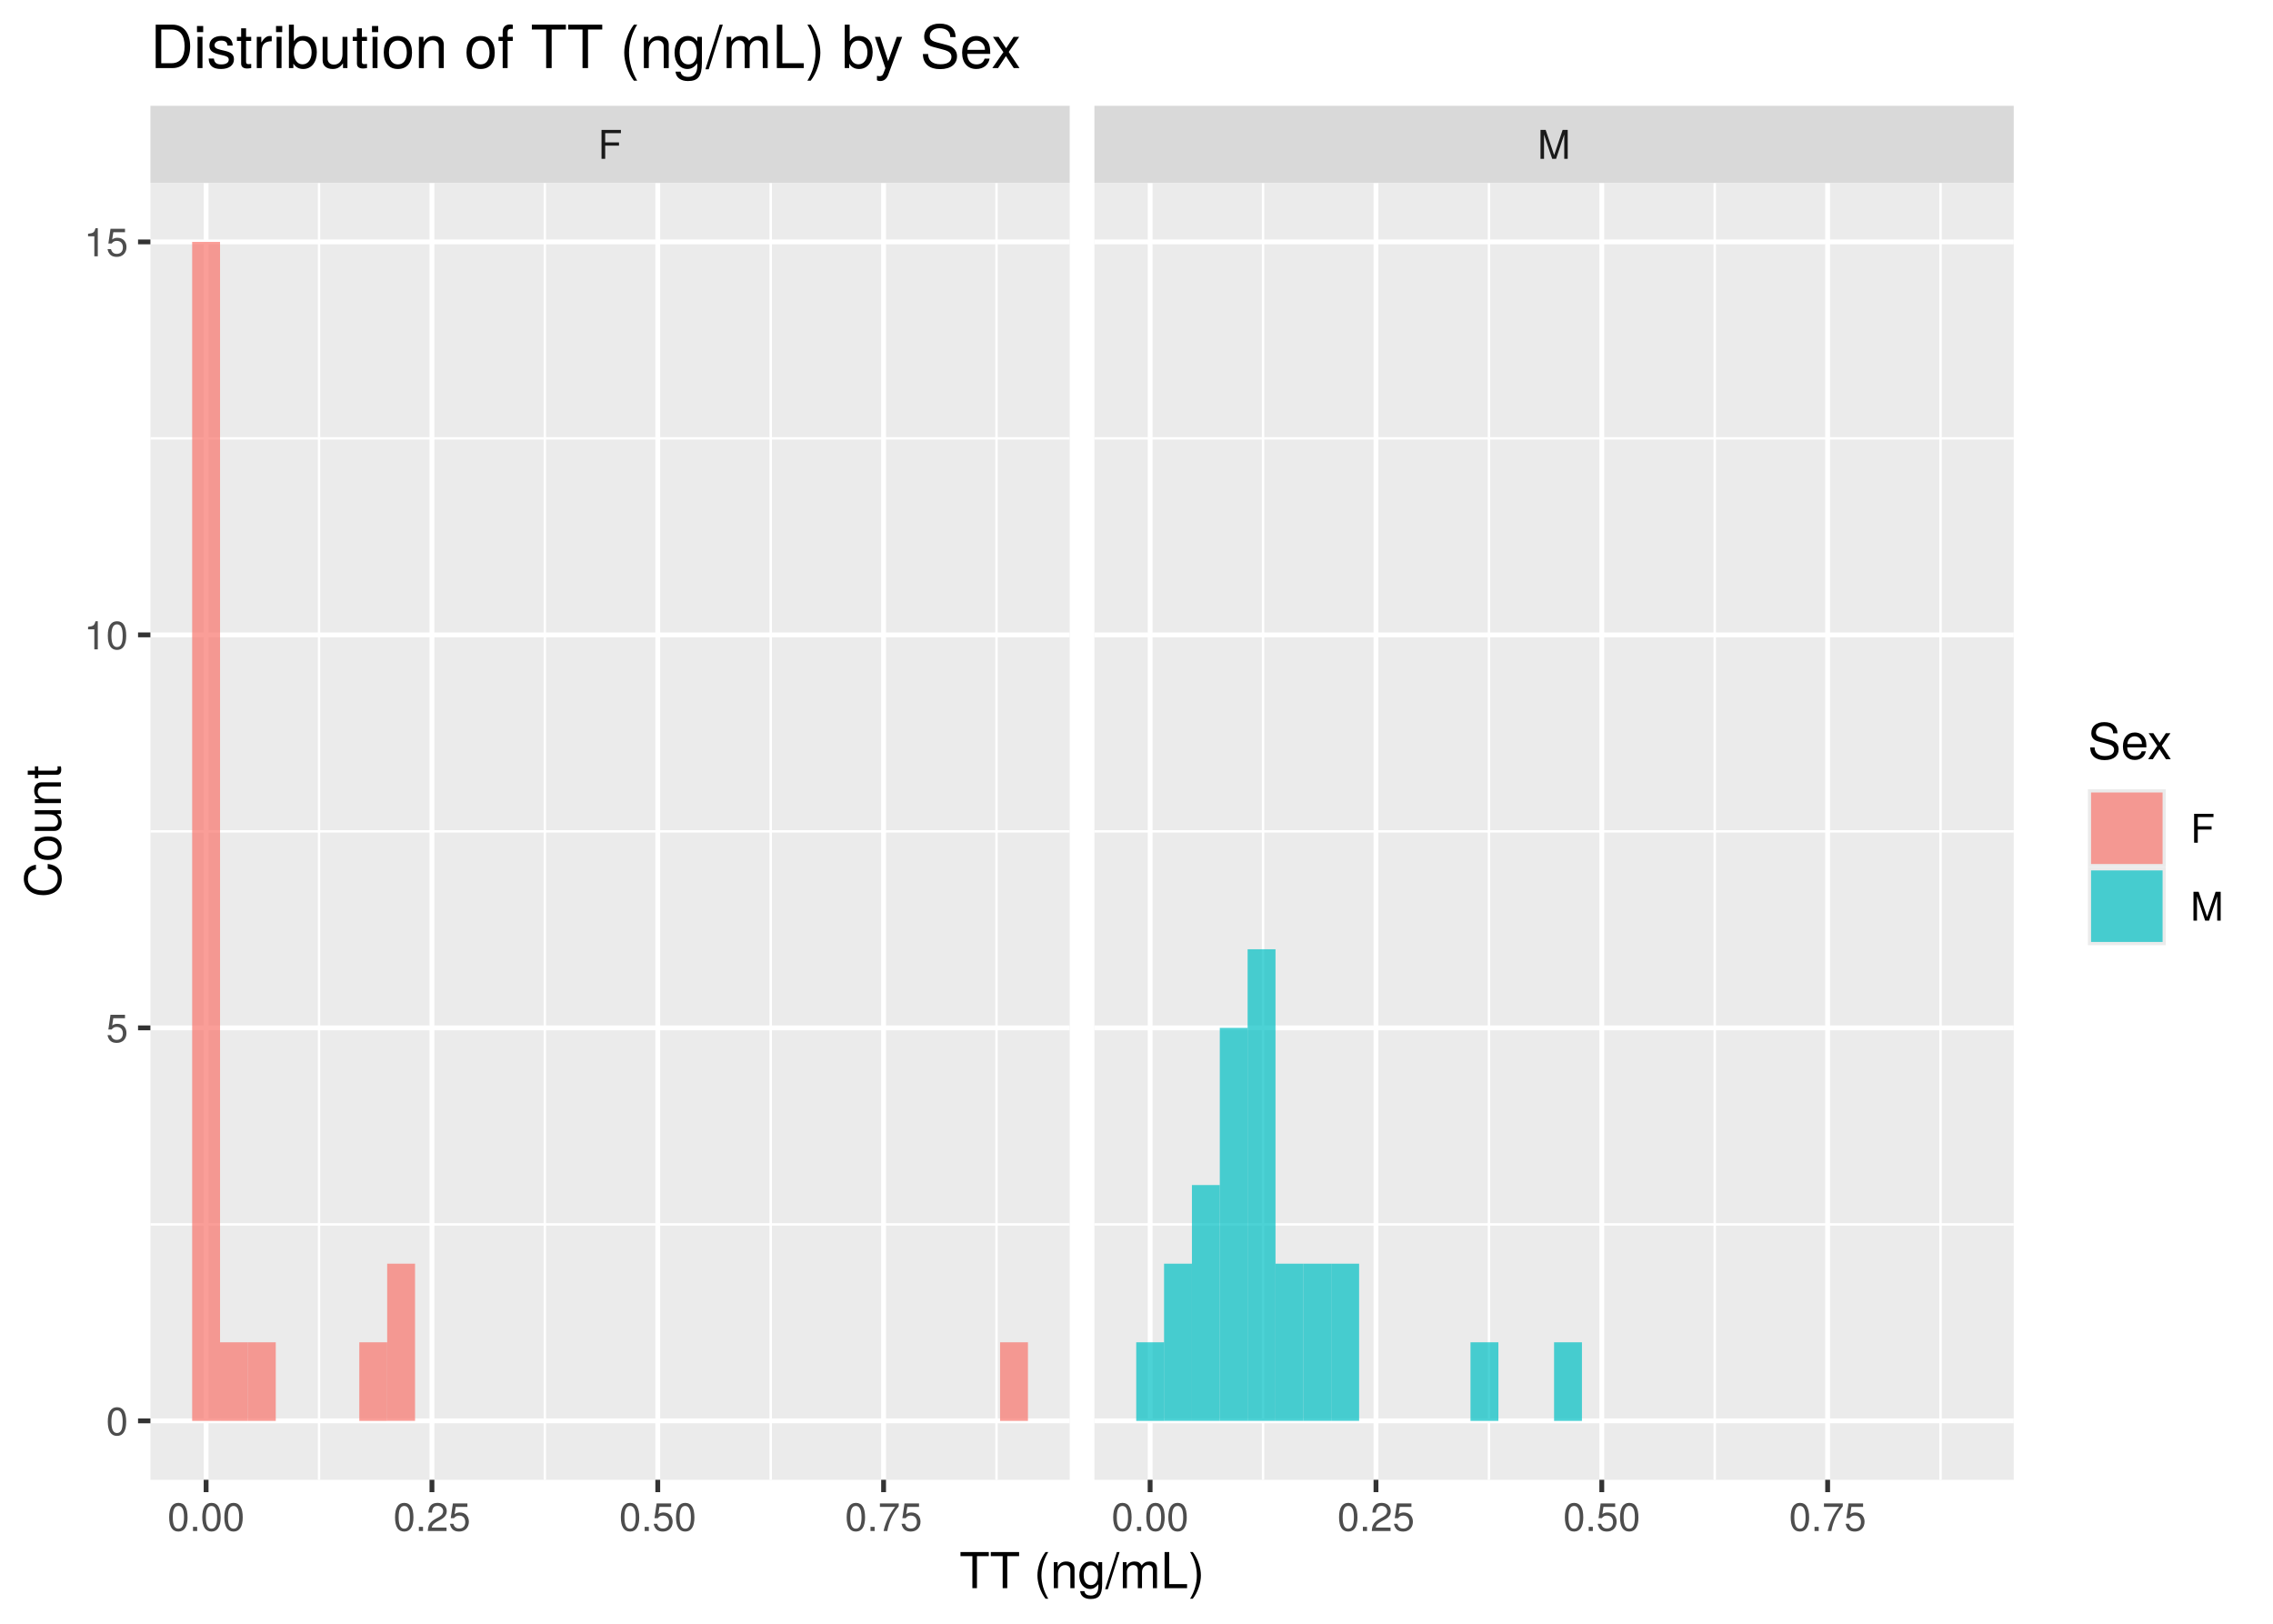
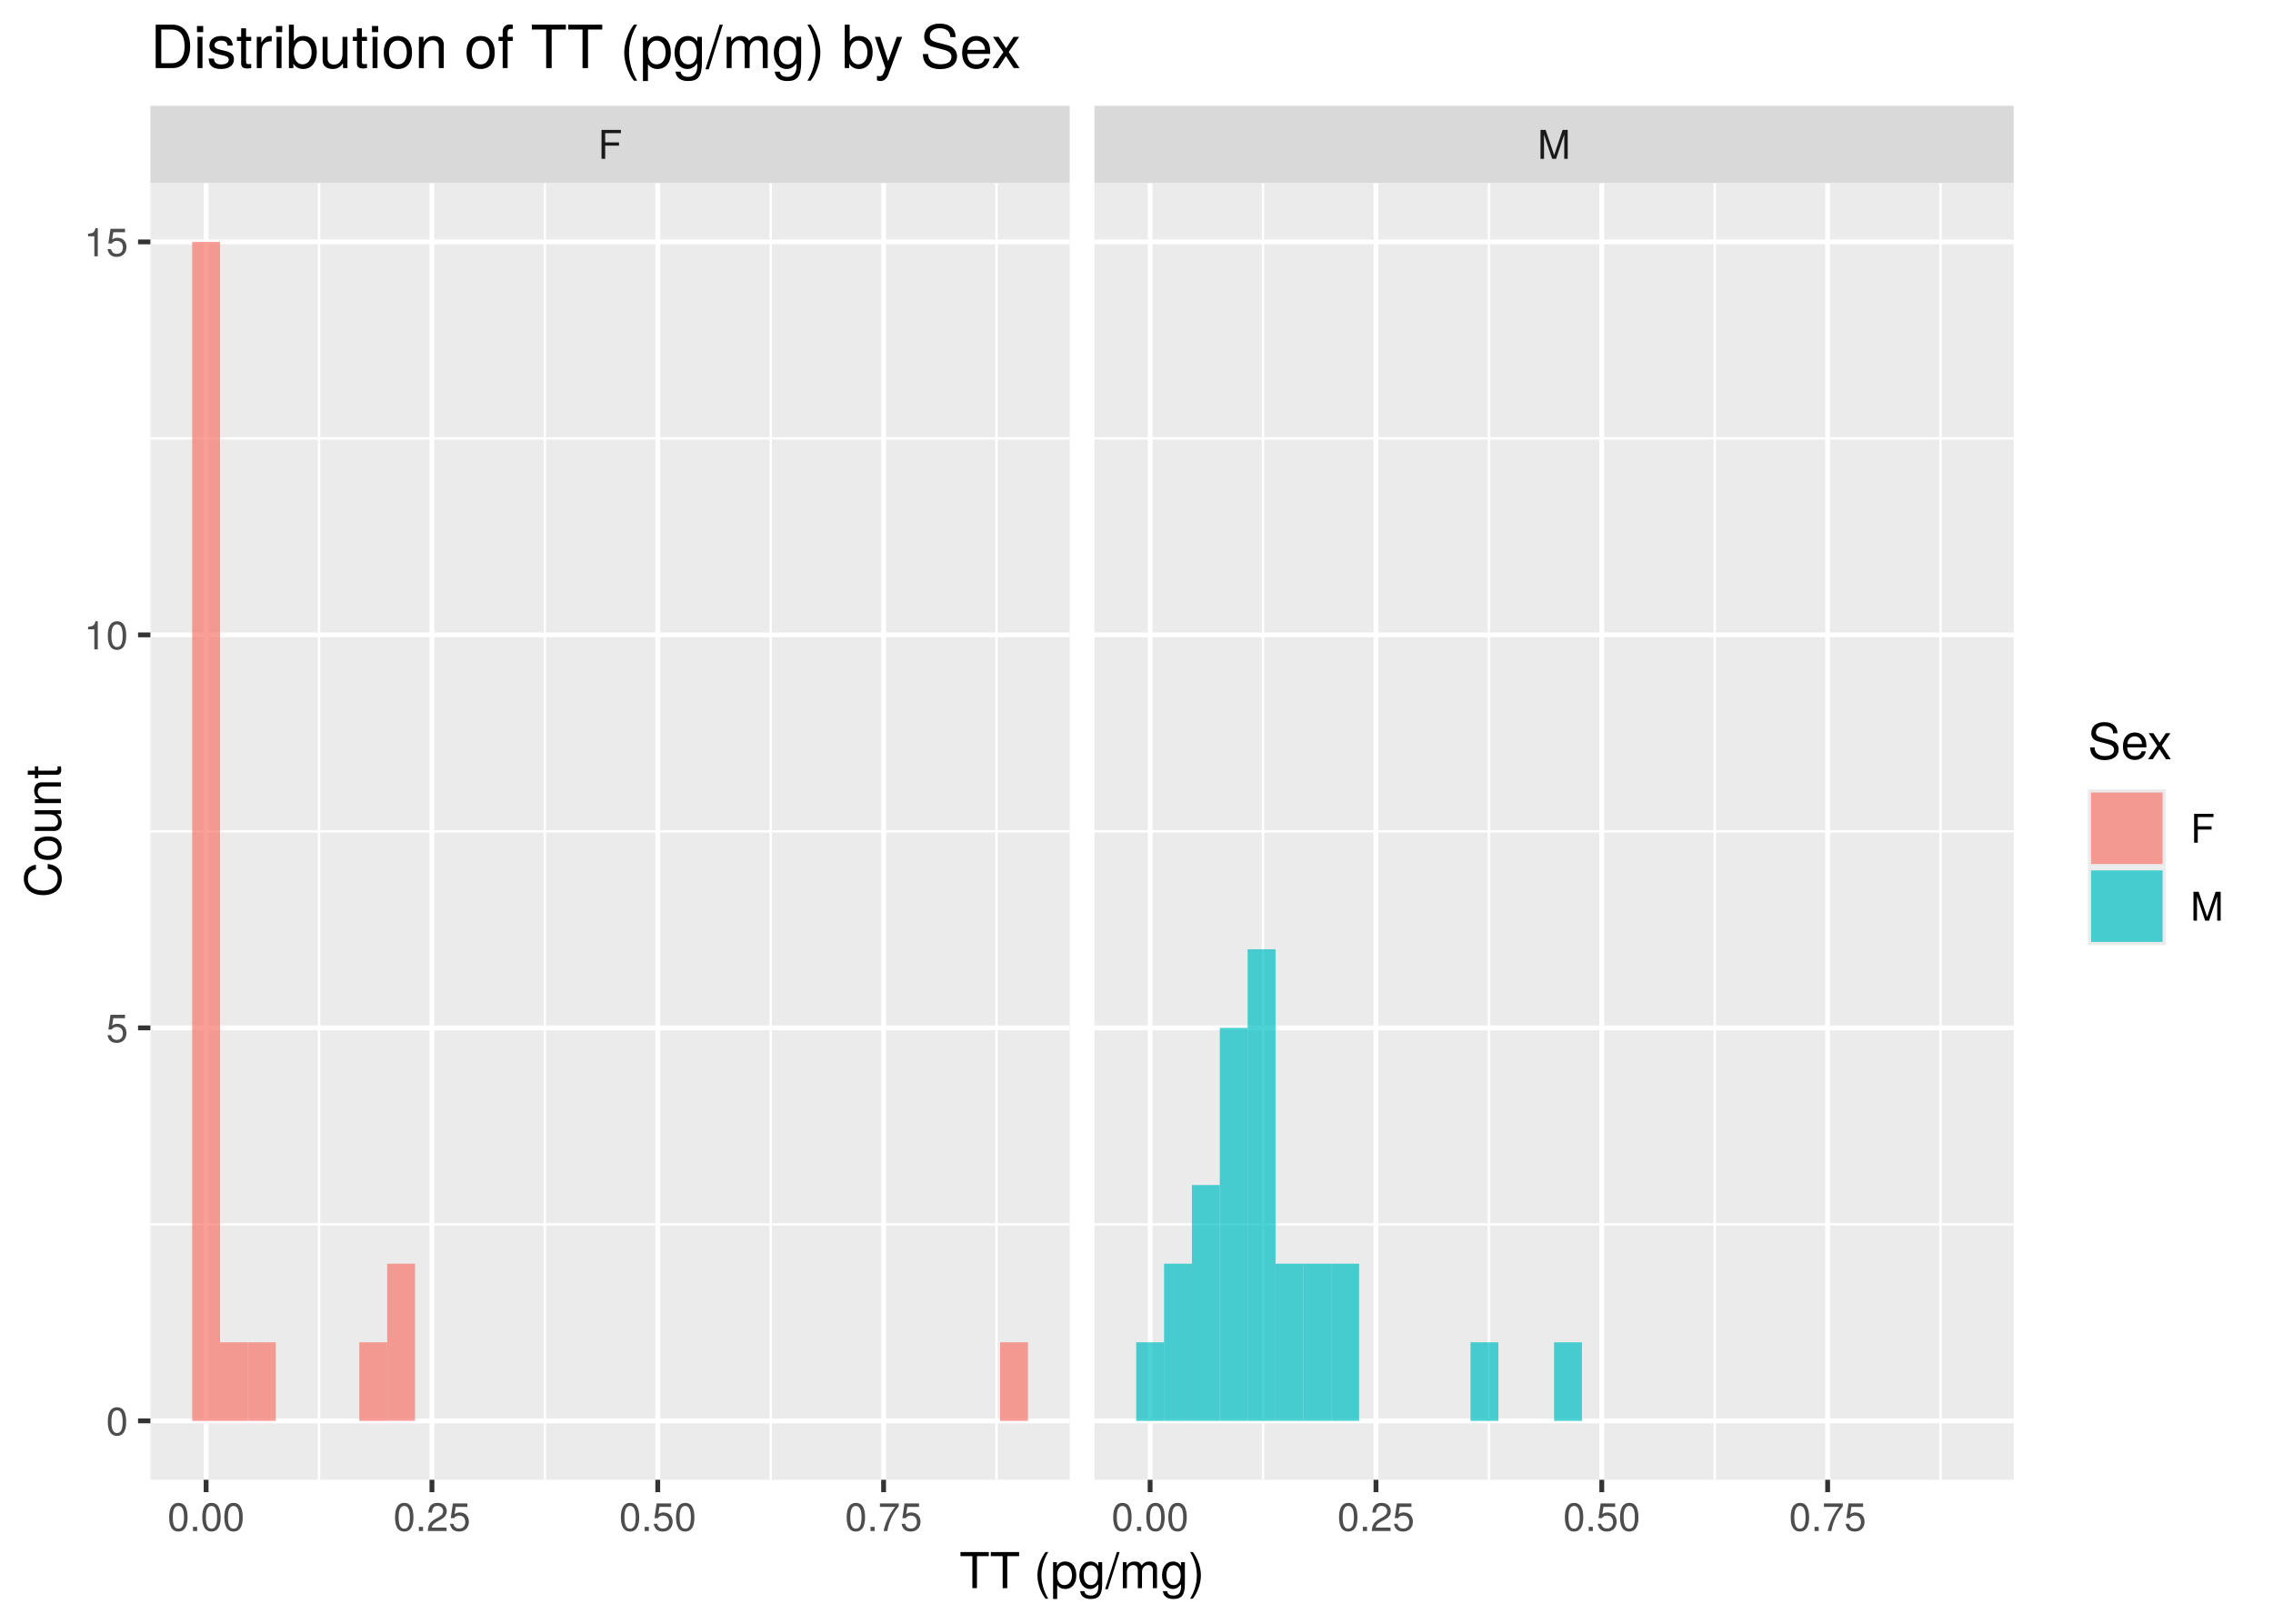
<svg xmlns="http://www.w3.org/2000/svg" class="svglite" width="504.00pt" height="360.00pt" viewBox="0 0 504.00 360.00">
  <defs>
    <style type="text/css">
    .svglite line, .svglite polyline, .svglite polygon, .svglite path, .svglite rect, .svglite circle {
      fill: none;
      stroke: #000000;
      stroke-linecap: round;
      stroke-linejoin: round;
      stroke-miterlimit: 10.00;
    }
    .svglite text {
      white-space: pre;
    }
  </style>
  </defs>
  <rect width="100%" height="100%" style="stroke: none; fill: #FFFFFF;" />
  <defs>
    <clipPath id="cpMC4wMHw1MDQuMDB8MC4wMHwzNjAuMDA=">
      <rect x="0.00" y="0.00" width="504.00" height="360.00" />
    </clipPath>
  </defs>
  <g clip-path="url(#cpMC4wMHw1MDQuMDB8MC4wMHwzNjAuMDA=)">
    <rect x="0.00" y="0.00" width="504.00" height="360.00" style="stroke-width: 1.07; stroke: #FFFFFF; fill: #FFFFFF;" />
  </g>
  <defs>
    <clipPath id="cpMzMuMzV8MjM3LjE5fDQwLjU2fDMyOC4wOQ==">
      <rect x="33.35" y="40.56" width="203.84" height="287.54" />
    </clipPath>
  </defs>
  <g clip-path="url(#cpMzMuMzV8MjM3LjE5fDQwLjU2fDMyOC4wOQ==)">
    <rect x="33.35" y="40.56" width="203.84" height="287.54" style="stroke-width: 1.07; stroke: none; fill: #EBEBEB;" />
    <polyline points="33.35,271.46 237.19,271.46 " style="stroke-width: 0.53; stroke: #FFFFFF; stroke-linecap: butt;" />
    <polyline points="33.35,184.32 237.19,184.32 " style="stroke-width: 0.53; stroke: #FFFFFF; stroke-linecap: butt;" />
    <polyline points="33.35,97.19 237.19,97.19 " style="stroke-width: 0.53; stroke: #FFFFFF; stroke-linecap: butt;" />
    <polyline points="70.74,328.09 70.74,40.56 " style="stroke-width: 0.53; stroke: #FFFFFF; stroke-linecap: butt;" />
    <polyline points="120.81,328.09 120.81,40.56 " style="stroke-width: 0.53; stroke: #FFFFFF; stroke-linecap: butt;" />
    <polyline points="170.89,328.09 170.89,40.56 " style="stroke-width: 0.53; stroke: #FFFFFF; stroke-linecap: butt;" />
    <polyline points="220.96,328.09 220.96,40.56 " style="stroke-width: 0.53; stroke: #FFFFFF; stroke-linecap: butt;" />
    <polyline points="33.35,315.02 237.19,315.02 " style="stroke-width: 1.07; stroke: #FFFFFF; stroke-linecap: butt;" />
    <polyline points="33.35,227.89 237.19,227.89 " style="stroke-width: 1.07; stroke: #FFFFFF; stroke-linecap: butt;" />
    <polyline points="33.35,140.76 237.19,140.76 " style="stroke-width: 1.07; stroke: #FFFFFF; stroke-linecap: butt;" />
    <polyline points="33.35,53.63 237.19,53.63 " style="stroke-width: 1.07; stroke: #FFFFFF; stroke-linecap: butt;" />
    <polyline points="45.70,328.09 45.70,40.56 " style="stroke-width: 1.07; stroke: #FFFFFF; stroke-linecap: butt;" />
    <polyline points="95.78,328.09 95.78,40.56 " style="stroke-width: 1.07; stroke: #FFFFFF; stroke-linecap: butt;" />
    <polyline points="145.85,328.09 145.85,40.56 " style="stroke-width: 1.07; stroke: #FFFFFF; stroke-linecap: butt;" />
    <polyline points="195.92,328.09 195.92,40.56 " style="stroke-width: 1.07; stroke: #FFFFFF; stroke-linecap: butt;" />
    <rect x="42.61" y="53.63" width="6.18" height="261.40" style="stroke-width: 1.07; stroke: none; stroke-linecap: butt; stroke-linejoin: miter; fill: #F8766D; fill-opacity: 0.70;" />
    <rect x="48.79" y="297.60" width="6.18" height="17.43" style="stroke-width: 1.07; stroke: none; stroke-linecap: butt; stroke-linejoin: miter; fill: #F8766D; fill-opacity: 0.70;" />
    <rect x="54.97" y="297.60" width="6.18" height="17.43" style="stroke-width: 1.07; stroke: none; stroke-linecap: butt; stroke-linejoin: miter; fill: #F8766D; fill-opacity: 0.70;" />
    <rect x="61.14" y="315.02" width="6.18" height="0.00" style="stroke-width: 1.07; stroke: none; stroke-linecap: butt; stroke-linejoin: miter; fill: #F8766D; fill-opacity: 0.70;" />
    <rect x="67.32" y="315.02" width="6.18" height="0.00" style="stroke-width: 1.07; stroke: none; stroke-linecap: butt; stroke-linejoin: miter; fill: #F8766D; fill-opacity: 0.70;" />
    <rect x="73.50" y="315.02" width="6.18" height="0.00" style="stroke-width: 1.07; stroke: none; stroke-linecap: butt; stroke-linejoin: miter; fill: #F8766D; fill-opacity: 0.70;" />
    <rect x="79.67" y="297.60" width="6.18" height="17.43" style="stroke-width: 1.07; stroke: none; stroke-linecap: butt; stroke-linejoin: miter; fill: #F8766D; fill-opacity: 0.70;" />
    <rect x="85.85" y="280.17" width="6.18" height="34.85" style="stroke-width: 1.07; stroke: none; stroke-linecap: butt; stroke-linejoin: miter; fill: #F8766D; fill-opacity: 0.70;" />
    <rect x="92.03" y="315.02" width="6.18" height="0.00" style="stroke-width: 1.07; stroke: none; stroke-linecap: butt; stroke-linejoin: miter; fill: #F8766D; fill-opacity: 0.70;" />
    <rect x="98.21" y="315.02" width="6.18" height="0.00" style="stroke-width: 1.07; stroke: none; stroke-linecap: butt; stroke-linejoin: miter; fill: #F8766D; fill-opacity: 0.70;" />
    <rect x="104.38" y="315.02" width="6.18" height="0.00" style="stroke-width: 1.07; stroke: none; stroke-linecap: butt; stroke-linejoin: miter; fill: #F8766D; fill-opacity: 0.70;" />
    <rect x="110.56" y="315.02" width="6.18" height="0.00" style="stroke-width: 1.07; stroke: none; stroke-linecap: butt; stroke-linejoin: miter; fill: #F8766D; fill-opacity: 0.70;" />
    <rect x="116.74" y="315.02" width="6.18" height="0.00" style="stroke-width: 1.07; stroke: none; stroke-linecap: butt; stroke-linejoin: miter; fill: #F8766D; fill-opacity: 0.70;" />
    <rect x="122.91" y="315.02" width="6.18" height="0.00" style="stroke-width: 1.07; stroke: none; stroke-linecap: butt; stroke-linejoin: miter; fill: #F8766D; fill-opacity: 0.70;" />
    <rect x="129.09" y="315.02" width="6.18" height="0.00" style="stroke-width: 1.07; stroke: none; stroke-linecap: butt; stroke-linejoin: miter; fill: #F8766D; fill-opacity: 0.70;" />
    <rect x="135.27" y="315.02" width="6.18" height="0.00" style="stroke-width: 1.07; stroke: none; stroke-linecap: butt; stroke-linejoin: miter; fill: #F8766D; fill-opacity: 0.70;" />
    <rect x="141.45" y="315.02" width="6.18" height="0.00" style="stroke-width: 1.07; stroke: none; stroke-linecap: butt; stroke-linejoin: miter; fill: #F8766D; fill-opacity: 0.70;" />
    <rect x="147.62" y="315.02" width="6.18" height="0.00" style="stroke-width: 1.07; stroke: none; stroke-linecap: butt; stroke-linejoin: miter; fill: #F8766D; fill-opacity: 0.70;" />
    <rect x="153.80" y="315.02" width="6.18" height="0.00" style="stroke-width: 1.07; stroke: none; stroke-linecap: butt; stroke-linejoin: miter; fill: #F8766D; fill-opacity: 0.70;" />
    <rect x="159.98" y="315.02" width="6.18" height="0.00" style="stroke-width: 1.07; stroke: none; stroke-linecap: butt; stroke-linejoin: miter; fill: #F8766D; fill-opacity: 0.70;" />
    <rect x="166.15" y="315.02" width="6.18" height="0.00" style="stroke-width: 1.07; stroke: none; stroke-linecap: butt; stroke-linejoin: miter; fill: #F8766D; fill-opacity: 0.70;" />
    <rect x="172.33" y="315.02" width="6.18" height="0.00" style="stroke-width: 1.07; stroke: none; stroke-linecap: butt; stroke-linejoin: miter; fill: #F8766D; fill-opacity: 0.70;" />
    <rect x="178.51" y="315.02" width="6.18" height="0.00" style="stroke-width: 1.07; stroke: none; stroke-linecap: butt; stroke-linejoin: miter; fill: #F8766D; fill-opacity: 0.70;" />
    <rect x="184.69" y="315.02" width="6.18" height="0.00" style="stroke-width: 1.07; stroke: none; stroke-linecap: butt; stroke-linejoin: miter; fill: #F8766D; fill-opacity: 0.70;" />
    <rect x="190.86" y="315.02" width="6.18" height="0.00" style="stroke-width: 1.07; stroke: none; stroke-linecap: butt; stroke-linejoin: miter; fill: #F8766D; fill-opacity: 0.70;" />
    <rect x="197.04" y="315.02" width="6.18" height="0.00" style="stroke-width: 1.07; stroke: none; stroke-linecap: butt; stroke-linejoin: miter; fill: #F8766D; fill-opacity: 0.70;" />
    <rect x="203.22" y="315.02" width="6.18" height="0.00" style="stroke-width: 1.07; stroke: none; stroke-linecap: butt; stroke-linejoin: miter; fill: #F8766D; fill-opacity: 0.70;" />
    <rect x="209.39" y="315.02" width="6.18" height="0.00" style="stroke-width: 1.07; stroke: none; stroke-linecap: butt; stroke-linejoin: miter; fill: #F8766D; fill-opacity: 0.70;" />
    <rect x="215.57" y="315.02" width="6.18" height="0.00" style="stroke-width: 1.07; stroke: none; stroke-linecap: butt; stroke-linejoin: miter; fill: #F8766D; fill-opacity: 0.70;" />
    <rect x="221.75" y="297.60" width="6.18" height="17.43" style="stroke-width: 1.07; stroke: none; stroke-linecap: butt; stroke-linejoin: miter; fill: #F8766D; fill-opacity: 0.70;" />
  </g>
  <g clip-path="url(#cpMC4wMHw1MDQuMDB8MC4wMHwzNjAuMDA=)">
</g>
  <defs>
    <clipPath id="cpMjQyLjY3fDQ0Ni41MXw0MC41NnwzMjguMDk=">
      <rect x="242.67" y="40.56" width="203.84" height="287.54" />
    </clipPath>
  </defs>
  <g clip-path="url(#cpMjQyLjY3fDQ0Ni41MXw0MC41NnwzMjguMDk=)">
    <rect x="242.67" y="40.56" width="203.84" height="287.54" style="stroke-width: 1.07; stroke: none; fill: #EBEBEB;" />
    <polyline points="242.67,271.46 446.51,271.46 " style="stroke-width: 0.53; stroke: #FFFFFF; stroke-linecap: butt;" />
    <polyline points="242.67,184.32 446.51,184.32 " style="stroke-width: 0.53; stroke: #FFFFFF; stroke-linecap: butt;" />
    <polyline points="242.67,97.19 446.51,97.19 " style="stroke-width: 0.53; stroke: #FFFFFF; stroke-linecap: butt;" />
    <polyline points="280.06,328.09 280.06,40.56 " style="stroke-width: 0.53; stroke: #FFFFFF; stroke-linecap: butt;" />
    <polyline points="330.14,328.09 330.14,40.56 " style="stroke-width: 0.53; stroke: #FFFFFF; stroke-linecap: butt;" />
    <polyline points="380.21,328.09 380.21,40.56 " style="stroke-width: 0.53; stroke: #FFFFFF; stroke-linecap: butt;" />
    <polyline points="430.28,328.09 430.28,40.56 " style="stroke-width: 0.53; stroke: #FFFFFF; stroke-linecap: butt;" />
    <polyline points="242.67,315.02 446.51,315.02 " style="stroke-width: 1.07; stroke: #FFFFFF; stroke-linecap: butt;" />
    <polyline points="242.67,227.89 446.51,227.89 " style="stroke-width: 1.07; stroke: #FFFFFF; stroke-linecap: butt;" />
    <polyline points="242.67,140.76 446.51,140.76 " style="stroke-width: 1.07; stroke: #FFFFFF; stroke-linecap: butt;" />
    <polyline points="242.67,53.63 446.51,53.63 " style="stroke-width: 1.07; stroke: #FFFFFF; stroke-linecap: butt;" />
    <polyline points="255.02,328.09 255.02,40.56 " style="stroke-width: 1.07; stroke: #FFFFFF; stroke-linecap: butt;" />
    <polyline points="305.10,328.09 305.10,40.56 " style="stroke-width: 1.07; stroke: #FFFFFF; stroke-linecap: butt;" />
    <polyline points="355.17,328.09 355.17,40.56 " style="stroke-width: 1.07; stroke: #FFFFFF; stroke-linecap: butt;" />
    <polyline points="405.25,328.09 405.25,40.56 " style="stroke-width: 1.07; stroke: #FFFFFF; stroke-linecap: butt;" />
    <rect x="251.94" y="297.60" width="6.18" height="17.43" style="stroke-width: 1.07; stroke: none; stroke-linecap: butt; stroke-linejoin: miter; fill: #00BFC4; fill-opacity: 0.70;" />
    <rect x="258.11" y="280.17" width="6.18" height="34.85" style="stroke-width: 1.07; stroke: none; stroke-linecap: butt; stroke-linejoin: miter; fill: #00BFC4; fill-opacity: 0.70;" />
    <rect x="264.29" y="262.74" width="6.18" height="52.28" style="stroke-width: 1.07; stroke: none; stroke-linecap: butt; stroke-linejoin: miter; fill: #00BFC4; fill-opacity: 0.70;" />
    <rect x="270.47" y="227.89" width="6.18" height="87.13" style="stroke-width: 1.07; stroke: none; stroke-linecap: butt; stroke-linejoin: miter; fill: #00BFC4; fill-opacity: 0.70;" />
    <rect x="276.64" y="210.46" width="6.18" height="104.56" style="stroke-width: 1.07; stroke: none; stroke-linecap: butt; stroke-linejoin: miter; fill: #00BFC4; fill-opacity: 0.70;" />
    <rect x="282.82" y="280.17" width="6.18" height="34.85" style="stroke-width: 1.07; stroke: none; stroke-linecap: butt; stroke-linejoin: miter; fill: #00BFC4; fill-opacity: 0.70;" />
    <rect x="289.00" y="280.17" width="6.18" height="34.85" style="stroke-width: 1.07; stroke: none; stroke-linecap: butt; stroke-linejoin: miter; fill: #00BFC4; fill-opacity: 0.70;" />
    <rect x="295.18" y="280.17" width="6.18" height="34.85" style="stroke-width: 1.07; stroke: none; stroke-linecap: butt; stroke-linejoin: miter; fill: #00BFC4; fill-opacity: 0.70;" />
    <rect x="301.35" y="315.02" width="6.18" height="0.00" style="stroke-width: 1.07; stroke: none; stroke-linecap: butt; stroke-linejoin: miter; fill: #00BFC4; fill-opacity: 0.70;" />
    <rect x="307.53" y="315.02" width="6.18" height="0.00" style="stroke-width: 1.07; stroke: none; stroke-linecap: butt; stroke-linejoin: miter; fill: #00BFC4; fill-opacity: 0.70;" />
    <rect x="313.71" y="315.02" width="6.18" height="0.00" style="stroke-width: 1.07; stroke: none; stroke-linecap: butt; stroke-linejoin: miter; fill: #00BFC4; fill-opacity: 0.70;" />
    <rect x="319.88" y="315.02" width="6.18" height="0.00" style="stroke-width: 1.07; stroke: none; stroke-linecap: butt; stroke-linejoin: miter; fill: #00BFC4; fill-opacity: 0.70;" />
    <rect x="326.06" y="297.60" width="6.18" height="17.43" style="stroke-width: 1.07; stroke: none; stroke-linecap: butt; stroke-linejoin: miter; fill: #00BFC4; fill-opacity: 0.70;" />
    <rect x="332.24" y="315.02" width="6.18" height="0.00" style="stroke-width: 1.07; stroke: none; stroke-linecap: butt; stroke-linejoin: miter; fill: #00BFC4; fill-opacity: 0.70;" />
    <rect x="338.41" y="315.02" width="6.18" height="0.00" style="stroke-width: 1.07; stroke: none; stroke-linecap: butt; stroke-linejoin: miter; fill: #00BFC4; fill-opacity: 0.70;" />
    <rect x="344.59" y="297.60" width="6.18" height="17.43" style="stroke-width: 1.07; stroke: none; stroke-linecap: butt; stroke-linejoin: miter; fill: #00BFC4; fill-opacity: 0.70;" />
    <rect x="350.77" y="315.02" width="6.18" height="0.00" style="stroke-width: 1.07; stroke: none; stroke-linecap: butt; stroke-linejoin: miter; fill: #00BFC4; fill-opacity: 0.70;" />
    <rect x="356.95" y="315.02" width="6.18" height="0.00" style="stroke-width: 1.07; stroke: none; stroke-linecap: butt; stroke-linejoin: miter; fill: #00BFC4; fill-opacity: 0.70;" />
    <rect x="363.12" y="315.02" width="6.18" height="0.00" style="stroke-width: 1.07; stroke: none; stroke-linecap: butt; stroke-linejoin: miter; fill: #00BFC4; fill-opacity: 0.70;" />
    <rect x="369.30" y="315.02" width="6.18" height="0.00" style="stroke-width: 1.07; stroke: none; stroke-linecap: butt; stroke-linejoin: miter; fill: #00BFC4; fill-opacity: 0.70;" />
    <rect x="375.48" y="315.02" width="6.18" height="0.00" style="stroke-width: 1.07; stroke: none; stroke-linecap: butt; stroke-linejoin: miter; fill: #00BFC4; fill-opacity: 0.70;" />
    <rect x="381.65" y="315.02" width="6.18" height="0.00" style="stroke-width: 1.07; stroke: none; stroke-linecap: butt; stroke-linejoin: miter; fill: #00BFC4; fill-opacity: 0.70;" />
    <rect x="387.83" y="315.02" width="6.18" height="0.00" style="stroke-width: 1.07; stroke: none; stroke-linecap: butt; stroke-linejoin: miter; fill: #00BFC4; fill-opacity: 0.70;" />
    <rect x="394.01" y="315.02" width="6.18" height="0.00" style="stroke-width: 1.07; stroke: none; stroke-linecap: butt; stroke-linejoin: miter; fill: #00BFC4; fill-opacity: 0.70;" />
    <rect x="400.19" y="315.02" width="6.18" height="0.00" style="stroke-width: 1.07; stroke: none; stroke-linecap: butt; stroke-linejoin: miter; fill: #00BFC4; fill-opacity: 0.70;" />
    <rect x="406.36" y="315.02" width="6.18" height="0.00" style="stroke-width: 1.07; stroke: none; stroke-linecap: butt; stroke-linejoin: miter; fill: #00BFC4; fill-opacity: 0.70;" />
    <rect x="412.54" y="315.02" width="6.18" height="0.00" style="stroke-width: 1.07; stroke: none; stroke-linecap: butt; stroke-linejoin: miter; fill: #00BFC4; fill-opacity: 0.70;" />
    <rect x="418.72" y="315.02" width="6.18" height="0.00" style="stroke-width: 1.07; stroke: none; stroke-linecap: butt; stroke-linejoin: miter; fill: #00BFC4; fill-opacity: 0.70;" />
    <rect x="424.89" y="315.02" width="6.18" height="0.00" style="stroke-width: 1.07; stroke: none; stroke-linecap: butt; stroke-linejoin: miter; fill: #00BFC4; fill-opacity: 0.70;" />
    <rect x="431.07" y="315.02" width="6.18" height="0.00" style="stroke-width: 1.07; stroke: none; stroke-linecap: butt; stroke-linejoin: miter; fill: #00BFC4; fill-opacity: 0.70;" />
  </g>
  <g clip-path="url(#cpMC4wMHw1MDQuMDB8MC4wMHwzNjAuMDA=)">
</g>
  <defs>
    <clipPath id="cpMzMuMzV8MjM3LjE5fDIzLjQ1fDQwLjU2">
      <rect x="33.35" y="23.45" width="203.84" height="17.10" />
    </clipPath>
  </defs>
  <g clip-path="url(#cpMzMuMzV8MjM3LjE5fDIzLjQ1fDQwLjU2)">
    <rect x="33.35" y="23.45" width="203.84" height="17.10" style="stroke-width: 1.07; stroke: none; fill: #D9D9D9;" />
    <text x="135.27" y="35.21" text-anchor="middle" style="font-size: 8.80px; font-weight: 0;fill: #1A1A1A; font-family: &quot;TeX Gyre Heros&quot;;" textLength="5.38px" lengthAdjust="spacingAndGlyphs">F</text>
  </g>
  <g clip-path="url(#cpMC4wMHw1MDQuMDB8MC4wMHwzNjAuMDA=)">
</g>
  <defs>
    <clipPath id="cpMjQyLjY3fDQ0Ni41MXwyMy40NXw0MC41Ng==">
      <rect x="242.67" y="23.45" width="203.84" height="17.10" />
    </clipPath>
  </defs>
  <g clip-path="url(#cpMjQyLjY3fDQ0Ni41MXwyMy40NXw0MC41Ng==)">
    <rect x="242.67" y="23.45" width="203.84" height="17.10" style="stroke-width: 1.07; stroke: none; fill: #D9D9D9;" />
    <text x="344.59" y="35.21" text-anchor="middle" style="font-size: 8.80px; font-weight: 0;fill: #1A1A1A; font-family: &quot;TeX Gyre Heros&quot;;" textLength="7.33px" lengthAdjust="spacingAndGlyphs">M</text>
  </g>
  <g clip-path="url(#cpMC4wMHw1MDQuMDB8MC4wMHwzNjAuMDA=)">
    <polyline points="45.70,330.83 45.70,328.09 " style="stroke-width: 1.07; stroke: #333333; stroke-linecap: butt;" />
    <polyline points="95.78,330.83 95.78,328.09 " style="stroke-width: 1.07; stroke: #333333; stroke-linecap: butt;" />
    <polyline points="145.85,330.83 145.85,328.09 " style="stroke-width: 1.07; stroke: #333333; stroke-linecap: butt;" />
    <polyline points="195.92,330.83 195.92,328.09 " style="stroke-width: 1.07; stroke: #333333; stroke-linecap: butt;" />
    <text x="45.70" y="339.44" text-anchor="middle" style="font-size: 8.80px; font-weight: 0;fill: #4D4D4D; font-family: &quot;TeX Gyre Heros&quot;;" textLength="17.11px" lengthAdjust="spacingAndGlyphs">0.00</text>
    <text x="95.78" y="339.44" text-anchor="middle" style="font-size: 8.80px; font-weight: 0;fill: #4D4D4D; font-family: &quot;TeX Gyre Heros&quot;;" textLength="17.11px" lengthAdjust="spacingAndGlyphs">0.25</text>
    <text x="145.85" y="339.44" text-anchor="middle" style="font-size: 8.80px; font-weight: 0;fill: #4D4D4D; font-family: &quot;TeX Gyre Heros&quot;;" textLength="17.11px" lengthAdjust="spacingAndGlyphs">0.50</text>
    <text x="195.92" y="339.44" text-anchor="middle" style="font-size: 8.80px; font-weight: 0;fill: #4D4D4D; font-family: &quot;TeX Gyre Heros&quot;;" textLength="17.11px" lengthAdjust="spacingAndGlyphs">0.75</text>
    <polyline points="255.02,330.83 255.02,328.09 " style="stroke-width: 1.07; stroke: #333333; stroke-linecap: butt;" />
    <polyline points="305.10,330.83 305.10,328.09 " style="stroke-width: 1.07; stroke: #333333; stroke-linecap: butt;" />
    <polyline points="355.17,330.83 355.17,328.09 " style="stroke-width: 1.07; stroke: #333333; stroke-linecap: butt;" />
    <polyline points="405.25,330.83 405.25,328.09 " style="stroke-width: 1.07; stroke: #333333; stroke-linecap: butt;" />
    <text x="255.02" y="339.44" text-anchor="middle" style="font-size: 8.80px; font-weight: 0;fill: #4D4D4D; font-family: &quot;TeX Gyre Heros&quot;;" textLength="17.11px" lengthAdjust="spacingAndGlyphs">0.00</text>
    <text x="305.10" y="339.44" text-anchor="middle" style="font-size: 8.80px; font-weight: 0;fill: #4D4D4D; font-family: &quot;TeX Gyre Heros&quot;;" textLength="17.11px" lengthAdjust="spacingAndGlyphs">0.25</text>
    <text x="355.17" y="339.44" text-anchor="middle" style="font-size: 8.80px; font-weight: 0;fill: #4D4D4D; font-family: &quot;TeX Gyre Heros&quot;;" textLength="17.11px" lengthAdjust="spacingAndGlyphs">0.50</text>
    <text x="405.25" y="339.44" text-anchor="middle" style="font-size: 8.80px; font-weight: 0;fill: #4D4D4D; font-family: &quot;TeX Gyre Heros&quot;;" textLength="17.11px" lengthAdjust="spacingAndGlyphs">0.75</text>
    <text x="28.42" y="318.23" text-anchor="end" style="font-size: 8.80px; font-weight: 0;fill: #4D4D4D; font-family: &quot;TeX Gyre Heros&quot;;" textLength="4.89px" lengthAdjust="spacingAndGlyphs">0</text>
    <text x="28.42" y="231.10" text-anchor="end" style="font-size: 8.80px; font-weight: 0;fill: #4D4D4D; font-family: &quot;TeX Gyre Heros&quot;;" textLength="4.89px" lengthAdjust="spacingAndGlyphs">5</text>
    <text x="28.42" y="143.97" text-anchor="end" style="font-size: 8.80px; font-weight: 0;fill: #4D4D4D; font-family: &quot;TeX Gyre Heros&quot;;" textLength="9.78px" lengthAdjust="spacingAndGlyphs">10</text>
    <text x="28.42" y="56.83" text-anchor="end" style="font-size: 8.80px; font-weight: 0;fill: #4D4D4D; font-family: &quot;TeX Gyre Heros&quot;;" textLength="9.78px" lengthAdjust="spacingAndGlyphs">15</text>
    <polyline points="30.61,315.02 33.35,315.02 " style="stroke-width: 1.07; stroke: #333333; stroke-linecap: butt;" />
    <polyline points="30.61,227.89 33.35,227.89 " style="stroke-width: 1.07; stroke: #333333; stroke-linecap: butt;" />
    <polyline points="30.61,140.76 33.35,140.76 " style="stroke-width: 1.07; stroke: #333333; stroke-linecap: butt;" />
    <polyline points="30.61,53.63 33.35,53.63 " style="stroke-width: 1.07; stroke: #333333; stroke-linecap: butt;" />
-     <text x="239.93" y="352.12" text-anchor="middle" style="font-size: 11.00px; font-weight: 0; font-family: &quot;TeX Gyre Heros&quot;;" textLength="54.39px" lengthAdjust="spacingAndGlyphs">TT (ng/mL)</text>
+     <text x="239.93" y="352.12" text-anchor="middle" style="font-size: 11.00px; font-weight: 0; font-family: &quot;TeX Gyre Heros&quot;;" textLength="54.39px" lengthAdjust="spacingAndGlyphs">TT (pg/mg)</text>
    <text transform="translate(13.50,184.32) rotate(-90)" text-anchor="middle" style="font-size: 11.00px; font-weight: 0; font-family: &quot;TeX Gyre Heros&quot;;" textLength="29.34px" lengthAdjust="spacingAndGlyphs">Count</text>
    <rect x="457.47" y="153.62" width="41.05" height="61.42" style="stroke-width: 1.07; stroke: none; fill: #FFFFFF;" />
    <text x="462.95" y="168.32" style="font-size: 11.00px; font-weight: 0; font-family: &quot;TeX Gyre Heros&quot;;" textLength="18.95px" lengthAdjust="spacingAndGlyphs">Sex</text>
    <rect x="462.95" y="174.99" width="17.28" height="17.28" style="stroke-width: 1.07; stroke: none; fill: #EBEBEB;" />
    <rect x="463.66" y="175.70" width="15.86" height="15.86" style="stroke-width: 1.07; stroke: none; stroke-linecap: butt; stroke-linejoin: miter; fill: #F8766D; fill-opacity: 0.70;" />
    <rect x="462.95" y="192.27" width="17.28" height="17.28" style="stroke-width: 1.07; stroke: none; fill: #EBEBEB;" />
    <rect x="463.66" y="192.98" width="15.86" height="15.86" style="stroke-width: 1.07; stroke: none; stroke-linecap: butt; stroke-linejoin: miter; fill: #00BFC4; fill-opacity: 0.70;" />
    <text x="485.71" y="186.84" style="font-size: 8.80px; font-weight: 0; font-family: &quot;TeX Gyre Heros&quot;;" textLength="5.38px" lengthAdjust="spacingAndGlyphs">F</text>
    <text x="485.71" y="204.12" style="font-size: 8.80px; font-weight: 0; font-family: &quot;TeX Gyre Heros&quot;;" textLength="7.33px" lengthAdjust="spacingAndGlyphs">M</text>
-     <text x="33.35" y="15.09" style="font-size: 13.20px; font-weight: 0; font-family: &quot;TeX Gyre Heros&quot;;" textLength="193.45px" lengthAdjust="spacingAndGlyphs">Distribution of TT (ng/mL) by Sex</text>
+     <text x="33.35" y="15.09" style="font-size: 13.20px; font-weight: 0; font-family: &quot;TeX Gyre Heros&quot;;" textLength="193.45px" lengthAdjust="spacingAndGlyphs">Distribution of TT (pg/mg) by Sex</text>
  </g>
</svg>
